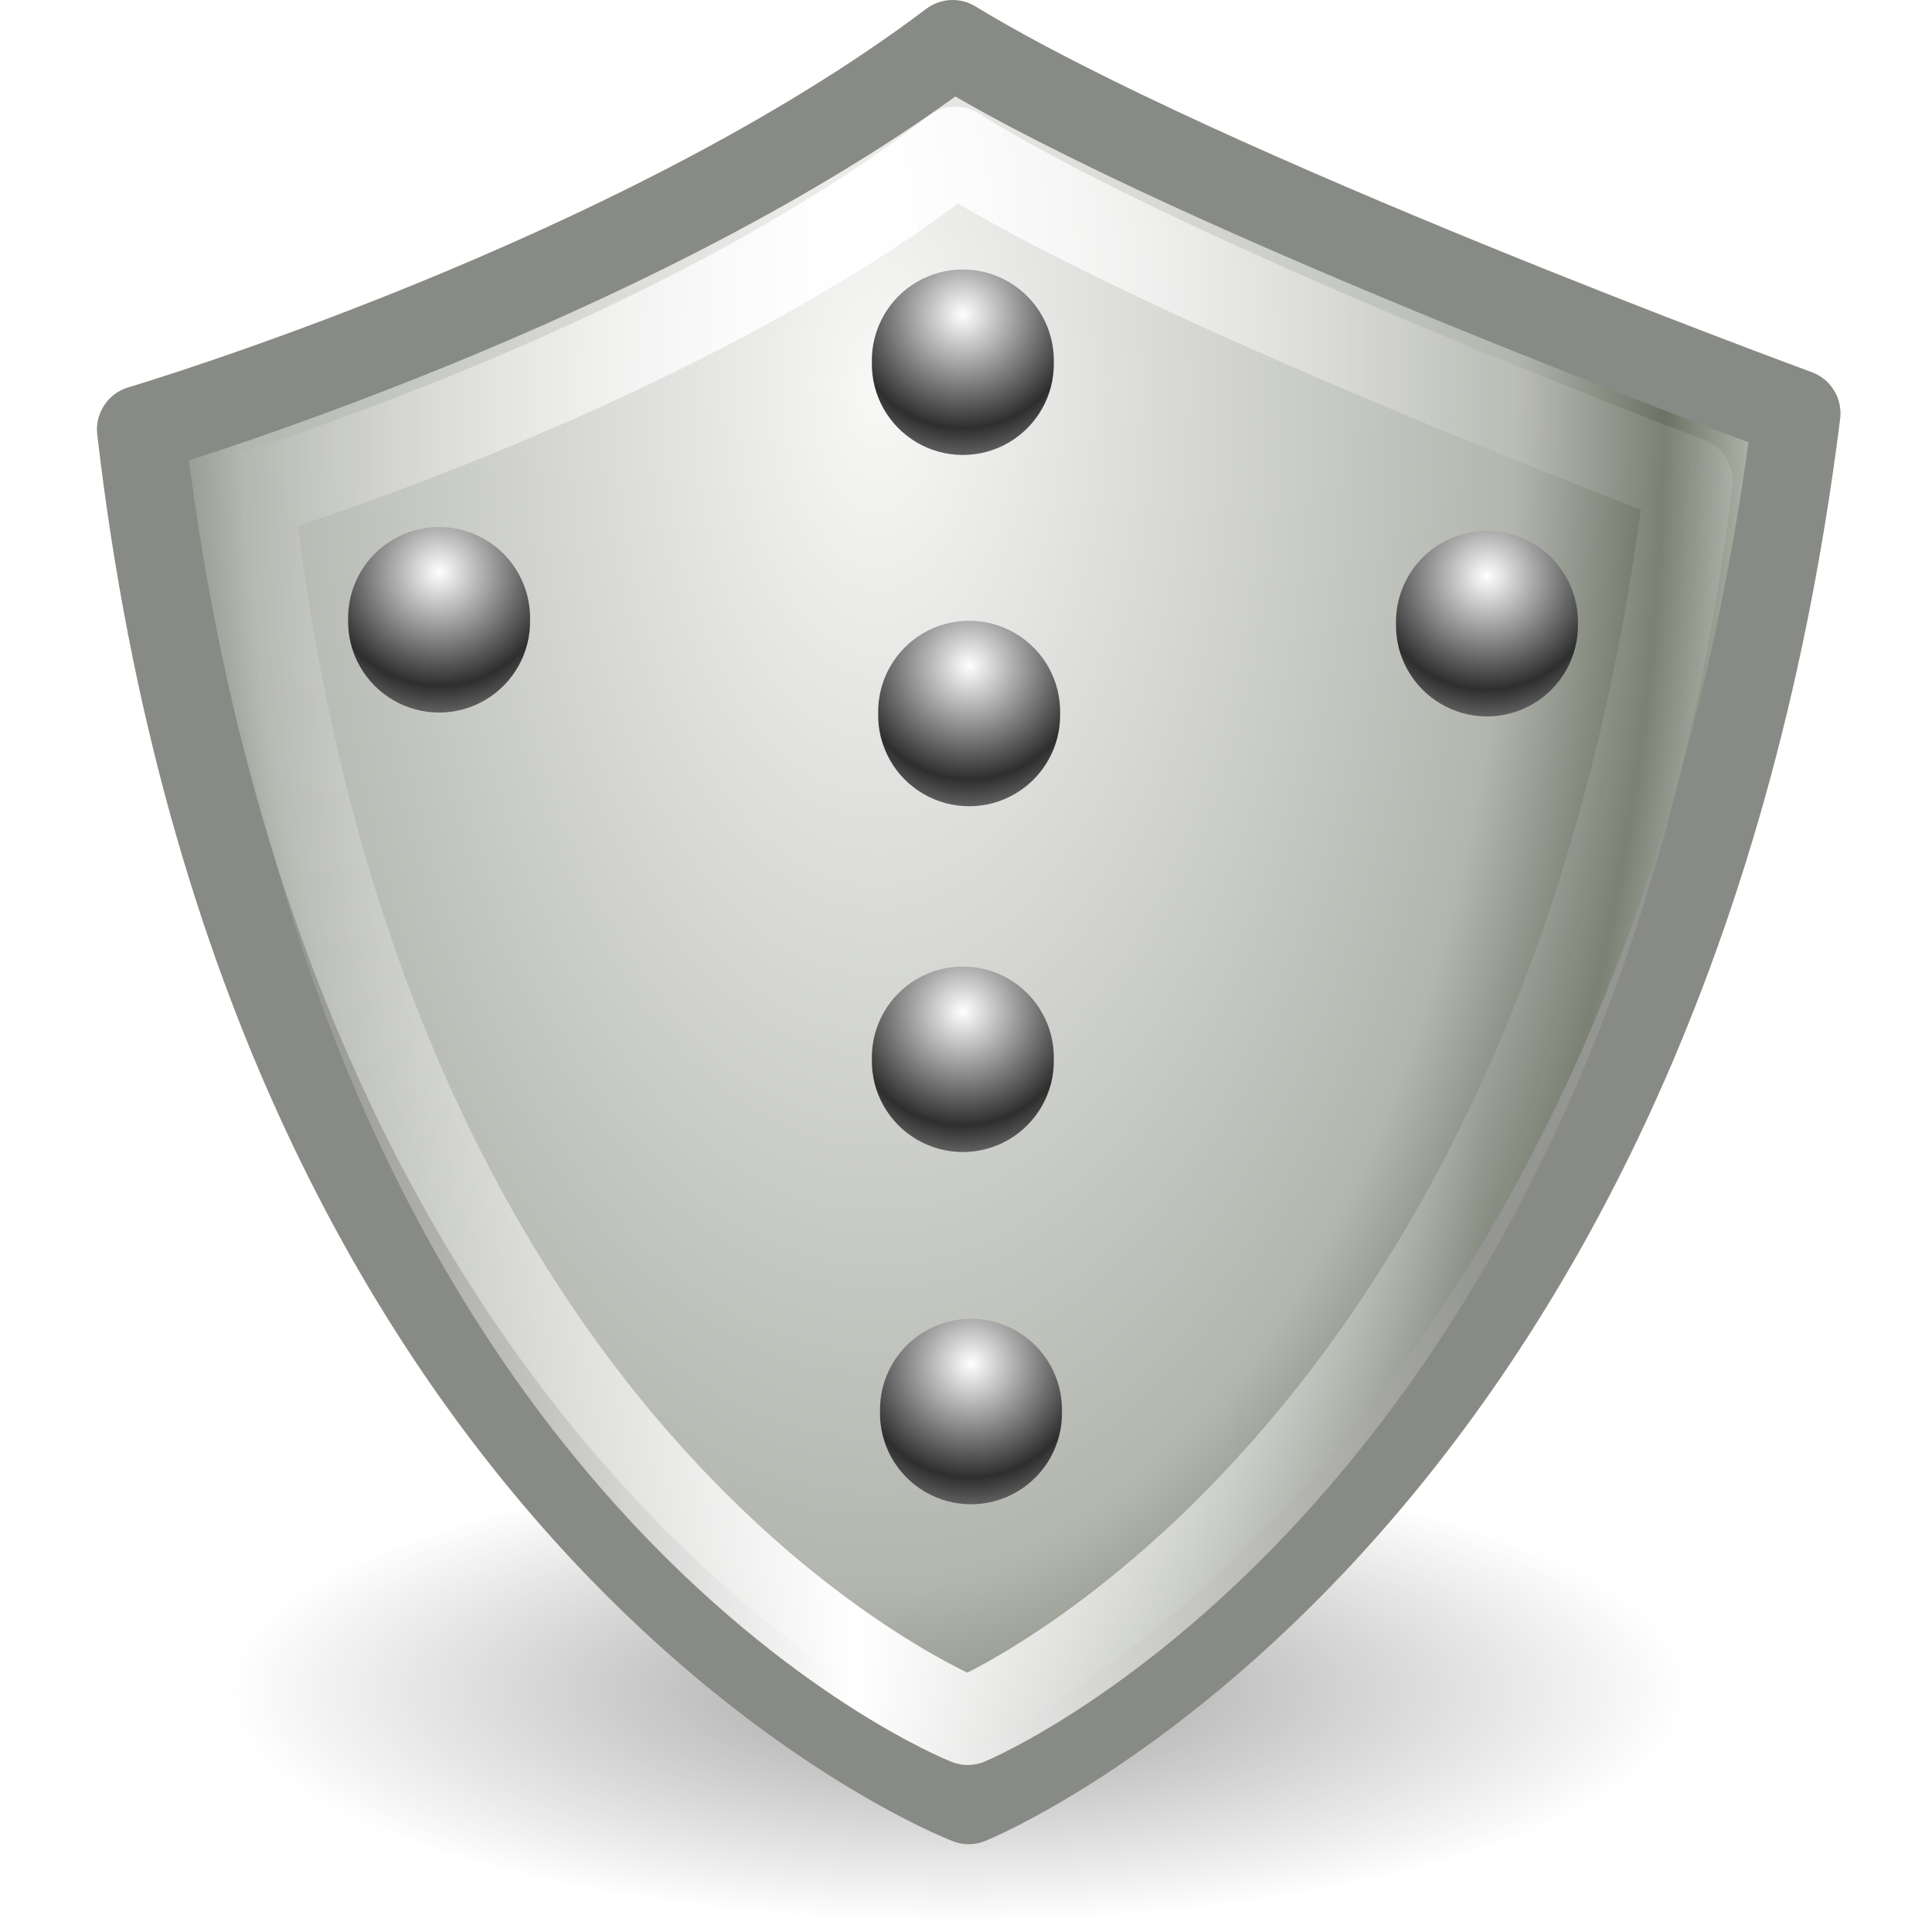
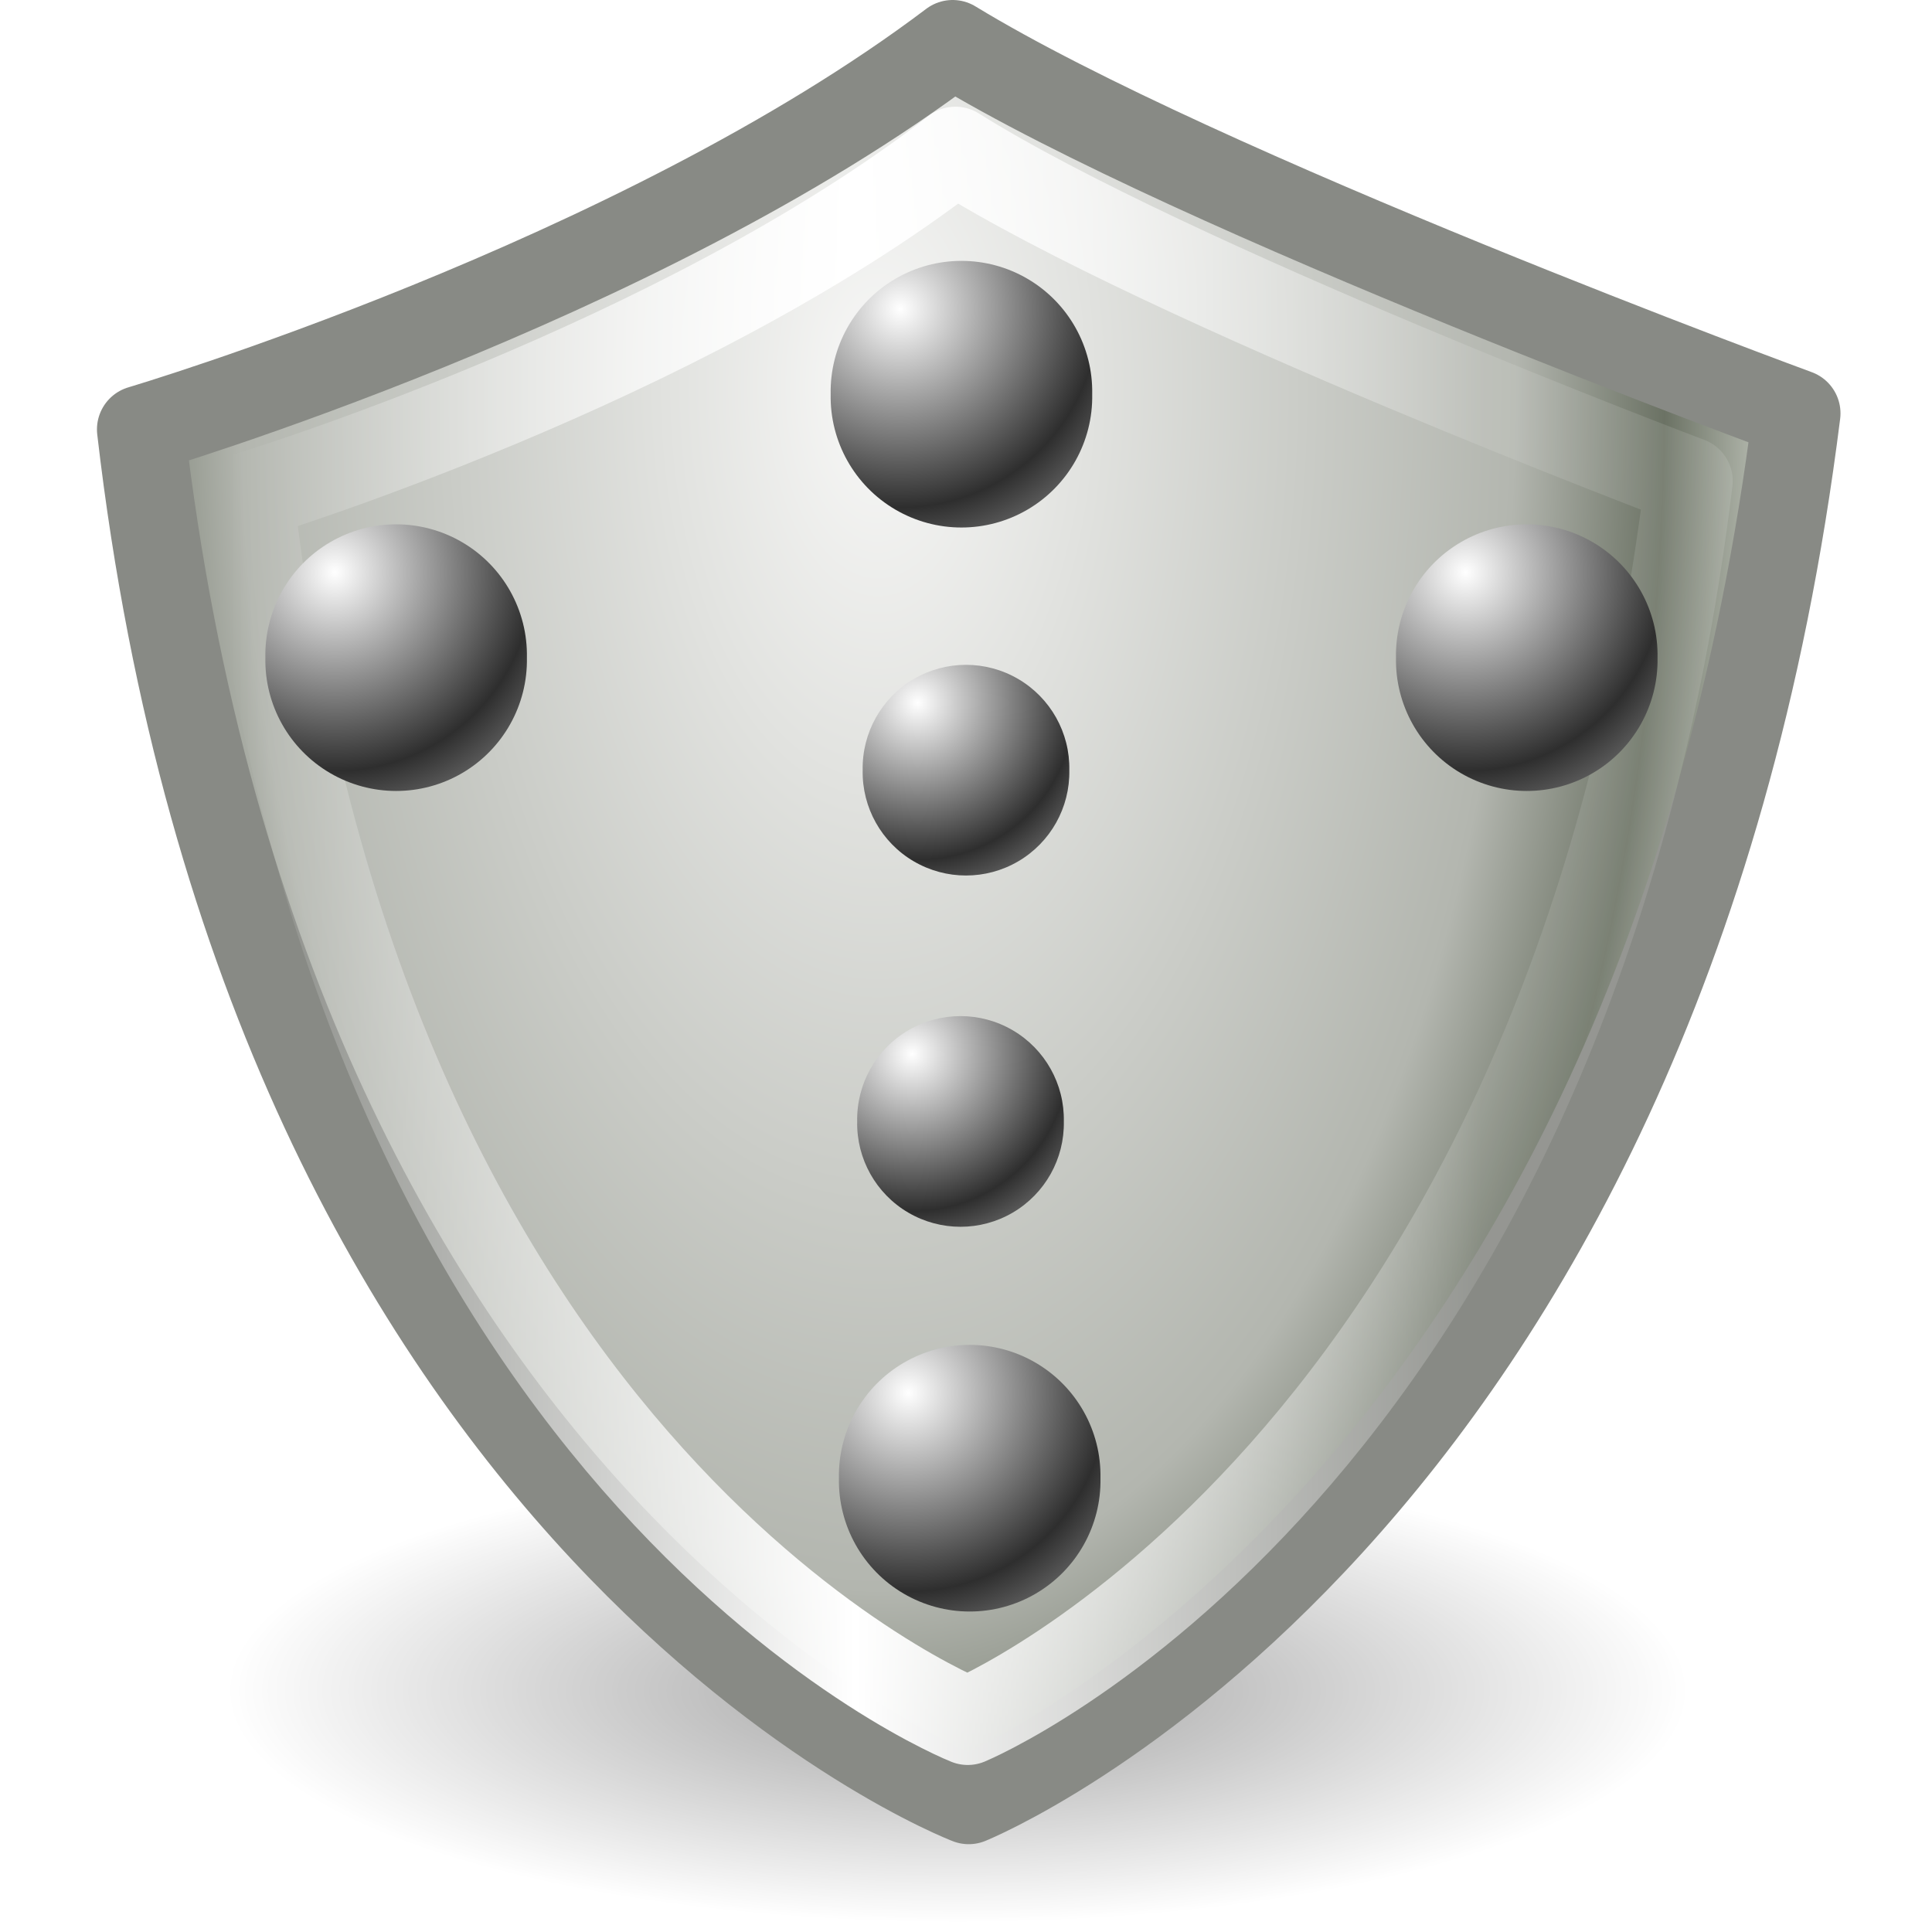
<svg xmlns="http://www.w3.org/2000/svg" xmlns:xlink="http://www.w3.org/1999/xlink" width="22" height="22" id="svg11300" version="1.0">
  <defs id="defs3">
    <linearGradient id="linearGradient5330">
      <stop id="stop5334" offset="0" style="stop-color:#ffffff;stop-opacity:1" />
      <stop style="stop-color:#2e2e2e;stop-opacity:1;" offset="0.575" id="stop5340" />
      <stop id="stop5332" offset="1" style="stop-color:#cbcbcb;stop-opacity:1" />
    </linearGradient>
    <linearGradient id="linearGradient5312">
      <stop style="stop-color:#ffffff;stop-opacity:0;" offset="0" id="stop5314" />
      <stop id="stop5320" offset="0.5" style="stop-color:#ffffff;stop-opacity:1" />
      <stop style="stop-color:#ffffff;stop-opacity:0.106" offset="1" id="stop5316" />
    </linearGradient>
    <linearGradient id="linearGradient5300">
      <stop id="stop5302" offset="0" style="stop-color:#f8f8f7;stop-opacity:1;" />
      <stop style="stop-color:#b3b6af;stop-opacity:1" offset="0.545" id="stop5310" />
      <stop style="stop-color:#6b7264;stop-opacity:1;" offset="0.673" id="stop5304" />
      <stop style="stop-color:#d1d5cc;stop-opacity:1;" offset="0.787" id="stop5306" />
      <stop id="stop5308" offset="1" style="stop-color:#e0e3de;stop-opacity:1;" />
    </linearGradient>
    <linearGradient id="linearGradient15679">
      <stop style="stop-color:#000000;stop-opacity:1;" offset="0" id="stop15681" />
      <stop style="stop-color:#000000;stop-opacity:0;" offset="1" id="stop15683" />
    </linearGradient>
    <linearGradient id="linearGradient15669">
      <stop style="stop-color:#2d69c0;stop-opacity:1;" offset="0" id="stop15671" />
      <stop id="stop5677" offset="0.5" style="stop-color:#2962b4;stop-opacity:1;" />
      <stop style="stop-color:#122a4c;stop-opacity:1;" offset="1" id="stop15673" />
    </linearGradient>
    <linearGradient id="linearGradient15653">
      <stop style="stop-color:#f8f8f7;stop-opacity:1;" offset="0" id="stop15655" />
      <stop id="stop5675" offset="0.345" style="stop-color:#6b7264;stop-opacity:1;" />
      <stop id="stop5673" offset="0.5" style="stop-color:#d1d5cc;stop-opacity:1;" />
      <stop style="stop-color:#e0e3de;stop-opacity:1;" offset="1" id="stop15657" />
    </linearGradient>
    <linearGradient id="linearGradient15641">
      <stop style="stop-color:#000000;stop-opacity:1;" offset="0" id="stop15643" />
      <stop style="stop-color:#000000;stop-opacity:0;" offset="1" id="stop15645" />
    </linearGradient>
    <linearGradient id="linearGradient15015">
      <stop style="stop-color:#ffffff;stop-opacity:1;" offset="0" id="stop15017" />
      <stop id="stop15025" offset="0.137" style="stop-color:#d4d6d2;stop-opacity:1;" />
      <stop id="stop15023" offset="0.793" style="stop-color:#d4d6d2;stop-opacity:1;" />
      <stop style="stop-color:#7e8478;stop-opacity:1;" offset="1" id="stop15019" />
    </linearGradient>
    <linearGradient id="linearGradient14981">
      <stop style="stop-color:#788600;stop-opacity:1;" offset="0" id="stop14983" />
      <stop style="stop-color:#505900;stop-opacity:1;" offset="1" id="stop14985" />
    </linearGradient>
    <linearGradient id="linearGradient14973">
      <stop id="stop14975" offset="0" style="stop-color:#747474;stop-opacity:1;" />
      <stop style="stop-color:#b0b0b0;stop-opacity:1;" offset="0.621" id="stop14977" />
      <stop id="stop14979" offset="1" style="stop-color:#3f3f3f;stop-opacity:1;" />
    </linearGradient>
    <linearGradient id="linearGradient14881">
      <stop style="stop-color:#747474;stop-opacity:1;" offset="0" id="stop14883" />
      <stop id="stop14893" offset="0.621" style="stop-color:#ffffff;stop-opacity:1;" />
      <stop style="stop-color:#3f3f3f;stop-opacity:1;" offset="1" id="stop14885" />
    </linearGradient>
    <linearGradient id="linearGradient14861">
      <stop style="stop-color:#ffffff;stop-opacity:1;" offset="0" id="stop14863" />
      <stop style="stop-color:#ffffff;stop-opacity:0;" offset="1" id="stop14865" />
    </linearGradient>
    <linearGradient id="linearGradient14780">
      <stop style="stop-color:#ebff39;stop-opacity:1;" offset="0" id="stop14782" />
      <stop style="stop-color:#ebff39;stop-opacity:0;" offset="1" id="stop14784" />
    </linearGradient>
    <linearGradient id="linearGradient11520">
      <stop id="stop11522" offset="0" style="stop-color:#ffffff;stop-opacity:1;" />
      <stop id="stop11524" offset="1" style="stop-color:#dcdcdc;stop-opacity:1;" />
    </linearGradient>
    <linearGradient id="linearGradient11508">
      <stop id="stop11510" offset="0" style="stop-color:#000000;stop-opacity:1;" />
      <stop id="stop11512" offset="1" style="stop-color:#000000;stop-opacity:0;" />
    </linearGradient>
    <linearGradient id="linearGradient11494">
      <stop id="stop11496" offset="0" style="stop-color:#ef2929;stop-opacity:1;" />
      <stop id="stop11498" offset="1" style="stop-color:#ef2929;stop-opacity:0;" />
    </linearGradient>
    <linearGradient id="linearGradient11415">
      <stop id="stop11417" offset="0" style="stop-color:#204a87;stop-opacity:0;" />
      <stop style="stop-color:#204a87;stop-opacity:1;" offset="0.5" id="stop11423" />
      <stop id="stop11419" offset="1" style="stop-color:#204a87;stop-opacity:0;" />
    </linearGradient>
    <linearGradient id="linearGradient11399">
      <stop id="stop11401" offset="0" style="stop-color:#000000;stop-opacity:1;" />
      <stop id="stop11403" offset="1" style="stop-color:#000000;stop-opacity:0;" />
    </linearGradient>
    <linearGradient gradientTransform="translate(-60.28571,-0.285714)" y2="34.462" x2="43.616" y1="3.774" x1="15.828" gradientUnits="userSpaceOnUse" id="linearGradient11425" xlink:href="#linearGradient11415" />
    <linearGradient gradientTransform="translate(-60.57143,0)" y2="39.034" x2="35.68" y1="9.346" x1="9.696" gradientUnits="userSpaceOnUse" id="linearGradient11427" xlink:href="#linearGradient11415" />
    <linearGradient y2="33.462" x2="26.759" y1="19.774" x1="13.267" gradientTransform="translate(-60.85714,0.428571)" gradientUnits="userSpaceOnUse" id="linearGradient11439" xlink:href="#linearGradient11415" />
    <radialGradient r="8.5" fy="39.143" fx="12.071" cy="39.143" cx="12.071" gradientTransform="matrix(1,0,0,0.487395,0,20.06483)" gradientUnits="userSpaceOnUse" id="radialGradient11441" xlink:href="#linearGradient11399" />
    <radialGradient gradientTransform="matrix(1.243453,0,0,1.243453,-6.713754,-3.742847)" gradientUnits="userSpaceOnUse" r="3.834" fy="15.048" fx="27.577" cy="15.048" cx="27.577" id="radialGradient11500" xlink:href="#linearGradient11494" />
    <radialGradient r="3.834" fy="16.049" fx="27.577" cy="16.049" cx="27.577" gradientTransform="matrix(1.243453,0,0,1.243453,-6.713754,-3.742847)" gradientUnits="userSpaceOnUse" id="radialGradient11504" xlink:href="#linearGradient11494" />
    <radialGradient gradientUnits="userSpaceOnUse" gradientTransform="matrix(1,0,0,0.338462,0,29.48178)" r="6.566" fy="44.565" fx="30.204" cy="44.565" cx="30.204" id="radialGradient11514" xlink:href="#linearGradient11508" />
    <radialGradient gradientTransform="matrix(1.995058,0,0,1.995058,-24.32488,-35.70087)" gradientUnits="userSpaceOnUse" r="20.531" fy="35.878" fx="24.446" cy="35.878" cx="24.446" id="radialGradient11526" xlink:href="#linearGradient11520" />
    <radialGradient r="6.566" fy="44.565" fx="30.204" cy="44.565" cx="30.204" gradientTransform="matrix(1,0,0,0.338462,0,29.48178)" gradientUnits="userSpaceOnUse" id="radialGradient11532" xlink:href="#linearGradient11508" />
    <radialGradient xlink:href="#linearGradient11508" id="radialGradient1348" gradientUnits="userSpaceOnUse" gradientTransform="matrix(1,0,0,0.338462,0,29.48178)" cx="30.204" cy="44.565" fx="30.204" fy="44.565" r="6.566" />
    <radialGradient xlink:href="#linearGradient11520" id="radialGradient1350" gradientUnits="userSpaceOnUse" gradientTransform="matrix(1.995058,0,0,1.995058,-24.32488,-35.70087)" cx="24.446" cy="35.878" fx="24.446" fy="35.878" r="20.531" />
    <radialGradient xlink:href="#linearGradient11494" id="radialGradient1352" gradientUnits="userSpaceOnUse" gradientTransform="matrix(1.243453,0,0,1.243453,-6.713754,-3.742847)" cx="27.577" cy="16.049" fx="27.577" fy="16.049" r="3.834" />
    <radialGradient xlink:href="#linearGradient11494" id="radialGradient1354" gradientUnits="userSpaceOnUse" gradientTransform="matrix(1.243453,0,0,1.243453,-6.713754,-3.742847)" cx="27.577" cy="15.048" fx="27.577" fy="15.048" r="3.834" />
    <radialGradient xlink:href="#linearGradient11508" id="radialGradient1356" gradientUnits="userSpaceOnUse" gradientTransform="matrix(1,0,0,0.338462,0,29.48178)" cx="30.204" cy="44.565" fx="30.204" fy="44.565" r="6.566" />
    <radialGradient xlink:href="#linearGradient11520" id="radialGradient1366" gradientUnits="userSpaceOnUse" gradientTransform="matrix(2.049266,0,0,2.049266,-25.65002,-37.31089)" cx="24.446" cy="35.878" fx="24.446" fy="35.878" r="20.531" />
    <linearGradient xlink:href="#linearGradient14780" id="linearGradient14786" x1="6.221" y1="42.891" x2="6.238" y2="39.267" gradientUnits="userSpaceOnUse" gradientTransform="matrix(1.984375,0,0,1,-5.90625,0)" />
    <linearGradient xlink:href="#linearGradient14780" id="linearGradient14790" gradientUnits="userSpaceOnUse" gradientTransform="matrix(1.984375,0,0,1,-2.890625,0)" x1="6.221" y1="42.891" x2="6.238" y2="39.267" />
    <linearGradient xlink:href="#linearGradient14780" id="linearGradient14794" gradientUnits="userSpaceOnUse" gradientTransform="matrix(1.984375,0,0,1,9.375e-2,0)" x1="6.221" y1="42.891" x2="6.238" y2="39.267" />
    <linearGradient xlink:href="#linearGradient14780" id="linearGradient14798" gradientUnits="userSpaceOnUse" gradientTransform="matrix(1.984375,0,0,1,3.09375,-1.3595e-2)" x1="6.221" y1="42.891" x2="6.238" y2="39.267" />
    <linearGradient xlink:href="#linearGradient14780" id="linearGradient14802" gradientUnits="userSpaceOnUse" gradientTransform="matrix(1.984375,0,0,1,6.09375,-1.3595e-2)" x1="6.221" y1="42.891" x2="6.238" y2="39.267" />
    <linearGradient xlink:href="#linearGradient14780" id="linearGradient14806" gradientUnits="userSpaceOnUse" gradientTransform="matrix(1.984375,0,0,1,9.109375,-1.3595e-2)" x1="6.221" y1="42.891" x2="6.238" y2="39.267" />
    <linearGradient xlink:href="#linearGradient14780" id="linearGradient14810" gradientUnits="userSpaceOnUse" gradientTransform="matrix(1.984375,0,0,1,12.10938,-1.3595e-2)" x1="6.221" y1="42.891" x2="6.238" y2="39.267" />
    <linearGradient xlink:href="#linearGradient14780" id="linearGradient14814" gradientUnits="userSpaceOnUse" gradientTransform="matrix(1.984375,0,0,1,15.10938,-1.3595e-2)" x1="6.221" y1="42.891" x2="6.238" y2="39.267" />
    <linearGradient xlink:href="#linearGradient14861" id="linearGradient14867" x1="16.965" y1="20.166" x2="18.968" y2="31.347" gradientUnits="userSpaceOnUse" gradientTransform="matrix(0.934742,0,0,1.14936,51.39376,-9.859611)" />
    <linearGradient xlink:href="#linearGradient14881" id="linearGradient14887" x1="24" y1="19.5" x2="27" y2="19.5" gradientUnits="userSpaceOnUse" gradientTransform="translate(49.875,-6)" />
    <linearGradient xlink:href="#linearGradient14881" id="linearGradient14889" x1="24" y1="21.5" x2="27" y2="21.5" gradientUnits="userSpaceOnUse" gradientTransform="translate(49.875,-6)" />
    <linearGradient xlink:href="#linearGradient14881" id="linearGradient14891" x1="24" y1="23.5" x2="27" y2="23.5" gradientUnits="userSpaceOnUse" gradientTransform="translate(49.875,-6)" />
    <linearGradient xlink:href="#linearGradient14881" id="linearGradient14895" gradientUnits="userSpaceOnUse" x1="8" y1="19.5" x2="4.328" y2="19.5" gradientTransform="translate(50.875,-6)" />
    <linearGradient xlink:href="#linearGradient14881" id="linearGradient14897" gradientUnits="userSpaceOnUse" x1="8" y1="19.5" x2="4.328" y2="19.5" gradientTransform="translate(50.875,-6)" />
    <linearGradient xlink:href="#linearGradient14881" id="linearGradient14899" gradientUnits="userSpaceOnUse" x1="8" y1="19.5" x2="4.328" y2="19.5" gradientTransform="translate(50.875,-6)" />
    <linearGradient xlink:href="#linearGradient14881" id="linearGradient14903" gradientUnits="userSpaceOnUse" x1="8" y1="19.5" x2="4.328" y2="19.5" gradientTransform="translate(4,-79.875)" />
    <linearGradient xlink:href="#linearGradient14881" id="linearGradient14907" gradientUnits="userSpaceOnUse" gradientTransform="translate(4,-81.875)" x1="8" y1="19.5" x2="4.328" y2="19.5" />
    <linearGradient xlink:href="#linearGradient14881" id="linearGradient14911" gradientUnits="userSpaceOnUse" gradientTransform="translate(4,-83.875)" x1="8" y1="19.5" x2="4.328" y2="19.5" />
    <linearGradient xlink:href="#linearGradient14881" id="linearGradient14915" gradientUnits="userSpaceOnUse" gradientTransform="translate(4,-85.875)" x1="8" y1="19.5" x2="4.328" y2="19.5" />
    <linearGradient xlink:href="#linearGradient14881" id="linearGradient14919" gradientUnits="userSpaceOnUse" gradientTransform="translate(4,-87.875)" x1="8" y1="19.5" x2="4.328" y2="19.5" />
    <linearGradient xlink:href="#linearGradient14881" id="linearGradient14923" gradientUnits="userSpaceOnUse" gradientTransform="translate(4,-89.875)" x1="8" y1="19.5" x2="4.328" y2="19.5" />
    <linearGradient xlink:href="#linearGradient14881" id="linearGradient14927" gradientUnits="userSpaceOnUse" gradientTransform="translate(4,-91.875)" x1="8" y1="19.5" x2="4.328" y2="19.5" />
    <linearGradient xlink:href="#linearGradient14973" id="linearGradient14943" gradientUnits="userSpaceOnUse" gradientTransform="translate(14,-79.875)" x1="7.116" y1="11.5" x2="4.713" y2="11.5" />
    <linearGradient xlink:href="#linearGradient14973" id="linearGradient14945" gradientUnits="userSpaceOnUse" gradientTransform="translate(14,-81.875)" x1="7.116" y1="13.5" x2="4.713" y2="13.5" />
    <linearGradient xlink:href="#linearGradient14973" id="linearGradient14947" gradientUnits="userSpaceOnUse" gradientTransform="translate(14,-83.875)" x1="7.116" y1="15.5" x2="4.713" y2="15.5" />
    <linearGradient xlink:href="#linearGradient14973" id="linearGradient14949" gradientUnits="userSpaceOnUse" gradientTransform="translate(14,-85.875)" x1="7.116" y1="17.5" x2="4.713" y2="17.5" />
    <linearGradient xlink:href="#linearGradient14973" id="linearGradient14951" gradientUnits="userSpaceOnUse" gradientTransform="translate(14,-87.875)" x1="7.116" y1="19.5" x2="4.713" y2="19.5" />
    <linearGradient xlink:href="#linearGradient14973" id="linearGradient14953" gradientUnits="userSpaceOnUse" gradientTransform="translate(14,-89.875)" x1="7.116" y1="21.5" x2="4.713" y2="21.5" />
    <linearGradient xlink:href="#linearGradient14973" id="linearGradient14955" gradientUnits="userSpaceOnUse" gradientTransform="translate(14,-91.875)" x1="7.116" y1="23.5" x2="4.713" y2="23.5" />
    <linearGradient xlink:href="#linearGradient14981" id="linearGradient14987" x1="20.047" y1="22.747" x2="39.003" y2="49.794" gradientUnits="userSpaceOnUse" gradientTransform="translate(67,-6)" />
    <linearGradient xlink:href="#linearGradient14981" id="linearGradient15537" gradientUnits="userSpaceOnUse" gradientTransform="matrix(1.005844,0,0,1.017751,115.5005,-7.177511)" x1="20.047" y1="22.747" x2="39.003" y2="49.794" />
    <linearGradient xlink:href="#linearGradient14861" id="linearGradient15587" gradientUnits="userSpaceOnUse" gradientTransform="matrix(0.934742,0,0,1.14936,66.47715,10.07789)" x1="16.965" y1="20.166" x2="18.968" y2="31.347" />
    <linearGradient xlink:href="#linearGradient14881" id="linearGradient15589" gradientUnits="userSpaceOnUse" gradientTransform="translate(65.95839,13.9375)" x1="8" y1="19.5" x2="4.328" y2="19.5" />
    <linearGradient xlink:href="#linearGradient14881" id="linearGradient15591" gradientUnits="userSpaceOnUse" gradientTransform="translate(65.95839,13.9375)" x1="8" y1="19.5" x2="4.328" y2="19.5" />
    <linearGradient xlink:href="#linearGradient14881" id="linearGradient15593" gradientUnits="userSpaceOnUse" gradientTransform="translate(65.95839,13.9375)" x1="8" y1="19.5" x2="4.328" y2="19.5" />
    <linearGradient xlink:href="#linearGradient14881" id="linearGradient15595" gradientUnits="userSpaceOnUse" gradientTransform="translate(64.95839,13.9375)" x1="24" y1="19.5" x2="27" y2="19.5" />
    <linearGradient xlink:href="#linearGradient14881" id="linearGradient15597" gradientUnits="userSpaceOnUse" gradientTransform="translate(64.95839,13.9375)" x1="24" y1="21.5" x2="27" y2="21.5" />
    <linearGradient xlink:href="#linearGradient14881" id="linearGradient15599" gradientUnits="userSpaceOnUse" gradientTransform="translate(64.95839,13.9375)" x1="24" y1="23.5" x2="27" y2="23.5" />
    <linearGradient xlink:href="#linearGradient14881" id="linearGradient15601" gradientUnits="userSpaceOnUse" gradientTransform="translate(23.9375,-94.95839)" x1="8" y1="19.5" x2="4.328" y2="19.5" />
    <linearGradient xlink:href="#linearGradient14881" id="linearGradient15603" gradientUnits="userSpaceOnUse" gradientTransform="translate(23.9375,-96.95839)" x1="8" y1="19.5" x2="4.328" y2="19.5" />
    <linearGradient xlink:href="#linearGradient14881" id="linearGradient15605" gradientUnits="userSpaceOnUse" gradientTransform="translate(23.9375,-98.95839)" x1="8" y1="19.5" x2="4.328" y2="19.5" />
    <linearGradient xlink:href="#linearGradient14881" id="linearGradient15607" gradientUnits="userSpaceOnUse" gradientTransform="translate(23.9375,-100.9584)" x1="8" y1="19.5" x2="4.328" y2="19.5" />
    <linearGradient xlink:href="#linearGradient14881" id="linearGradient15609" gradientUnits="userSpaceOnUse" gradientTransform="translate(23.9375,-102.9584)" x1="8" y1="19.5" x2="4.328" y2="19.5" />
    <linearGradient xlink:href="#linearGradient14881" id="linearGradient15611" gradientUnits="userSpaceOnUse" gradientTransform="translate(23.9375,-104.9584)" x1="8" y1="19.5" x2="4.328" y2="19.5" />
    <linearGradient xlink:href="#linearGradient14881" id="linearGradient15613" gradientUnits="userSpaceOnUse" gradientTransform="translate(23.9375,-106.9584)" x1="8" y1="19.5" x2="4.328" y2="19.5" />
    <linearGradient xlink:href="#linearGradient14973" id="linearGradient15615" gradientUnits="userSpaceOnUse" gradientTransform="translate(33.9375,-94.95839)" x1="7.116" y1="11.5" x2="4.713" y2="11.5" />
    <linearGradient xlink:href="#linearGradient14973" id="linearGradient15617" gradientUnits="userSpaceOnUse" gradientTransform="translate(33.9375,-96.95839)" x1="7.116" y1="13.5" x2="4.713" y2="13.5" />
    <linearGradient xlink:href="#linearGradient14973" id="linearGradient15619" gradientUnits="userSpaceOnUse" gradientTransform="translate(33.9375,-98.95839)" x1="7.116" y1="15.5" x2="4.713" y2="15.5" />
    <linearGradient xlink:href="#linearGradient14973" id="linearGradient15621" gradientUnits="userSpaceOnUse" gradientTransform="translate(33.9375,-100.9584)" x1="7.116" y1="17.5" x2="4.713" y2="17.5" />
    <linearGradient xlink:href="#linearGradient14973" id="linearGradient15623" gradientUnits="userSpaceOnUse" gradientTransform="translate(33.9375,-102.9584)" x1="7.116" y1="19.5" x2="4.713" y2="19.5" />
    <linearGradient xlink:href="#linearGradient14973" id="linearGradient15625" gradientUnits="userSpaceOnUse" gradientTransform="translate(33.9375,-104.9584)" x1="7.116" y1="21.5" x2="4.713" y2="21.5" />
    <linearGradient xlink:href="#linearGradient14973" id="linearGradient15627" gradientUnits="userSpaceOnUse" gradientTransform="translate(33.9375,-106.9584)" x1="7.116" y1="23.5" x2="4.713" y2="23.5" />
    <radialGradient xlink:href="#linearGradient15641" id="radialGradient15647" cx="24.312" cy="43.875" fx="24.312" fy="43.875" r="22.312" gradientTransform="matrix(1,0,0,0.156863,0,36.99265)" gradientUnits="userSpaceOnUse" />
    <radialGradient xlink:href="#linearGradient5300" id="radialGradient15659" cx="21.723" cy="11.658" fx="21.723" fy="11.658" r="19.875" gradientTransform="matrix(0.6696891,0,0,1.265142,-4.550662,-10.34697)" gradientUnits="userSpaceOnUse" />
    <radialGradient xlink:href="#linearGradient15653" id="radialGradient15663" gradientUnits="userSpaceOnUse" gradientTransform="matrix(1.616548,0,0,1.708051,-0.27647,-8.007523)" cx="22.75" cy="10.25" fx="22.75" fy="10.25" r="19.875" />
    <radialGradient xlink:href="#linearGradient15679" id="radialGradient15685" cx="23.312" cy="40.938" fx="23.312" fy="40.938" r="17.188" gradientTransform="matrix(1,0,0,0.316364,0,27.98636)" gradientUnits="userSpaceOnUse" />
    <linearGradient xlink:href="#linearGradient5312" id="linearGradient5318" x1="5.249" y1="23.5" x2="36.812" y2="23.5" gradientUnits="userSpaceOnUse" gradientTransform="matrix(0.4512103,0,0,0.4654406,0.2518565,-0.2813186)" />
    <radialGradient xlink:href="#linearGradient5330" id="radialGradient5336" cx="24.188" cy="10.036" fx="24.188" fy="10.036" r="2.688" gradientUnits="userSpaceOnUse" gradientTransform="matrix(2.175,0,0,2.175,-28.42031,-11.9266)" />
    <radialGradient xlink:href="#linearGradient5330" id="radialGradient5344" gradientUnits="userSpaceOnUse" gradientTransform="matrix(2.175,0,0,2.175,-28.42031,-11.9266)" cx="24.188" cy="10.036" fx="24.188" fy="10.036" r="2.688" />
    <radialGradient xlink:href="#linearGradient5330" id="radialGradient5348" gradientUnits="userSpaceOnUse" gradientTransform="matrix(2.175,0,0,2.175,-28.42031,-11.9266)" cx="24.188" cy="10.036" fx="24.188" fy="10.036" r="2.688" />
    <radialGradient xlink:href="#linearGradient5330" id="radialGradient5352" gradientUnits="userSpaceOnUse" gradientTransform="matrix(2.175,0,0,2.175,-28.42031,-11.9266)" cx="24.188" cy="10.036" fx="24.188" fy="10.036" r="2.688" />
    <radialGradient xlink:href="#linearGradient5330" id="radialGradient5356" gradientUnits="userSpaceOnUse" gradientTransform="matrix(2.175,0,0,2.175,-28.42031,-11.9266)" cx="24.188" cy="10.036" fx="24.188" fy="10.036" r="2.688" />
    <radialGradient xlink:href="#linearGradient5330" id="radialGradient5360" gradientUnits="userSpaceOnUse" gradientTransform="matrix(2.175,0,0,2.175,-28.42031,-11.9266)" cx="24.188" cy="10.036" fx="24.188" fy="10.036" r="2.688" />
    <radialGradient xlink:href="#linearGradient5330" id="radialGradient5364" gradientUnits="userSpaceOnUse" gradientTransform="matrix(2.175,0,0,2.175,-28.42031,-11.9266)" cx="24.188" cy="10.036" fx="24.188" fy="10.036" r="2.688" />
    <radialGradient xlink:href="#linearGradient5330" id="radialGradient5368" gradientUnits="userSpaceOnUse" gradientTransform="matrix(2.175,0,0,2.175,-28.42031,-11.9266)" cx="24.188" cy="10.036" fx="24.188" fy="10.036" r="2.688" />
    <radialGradient xlink:href="#linearGradient5330" id="radialGradient5372" gradientUnits="userSpaceOnUse" gradientTransform="matrix(2.175,0,0,2.175,-28.42031,-11.9266)" cx="24.188" cy="10.036" fx="24.188" fy="10.036" r="2.688" />
    <radialGradient xlink:href="#linearGradient15679" id="radialGradient4778" gradientUnits="userSpaceOnUse" gradientTransform="matrix(1,0,0,0.316364,0,27.98636)" cx="23.312" cy="40.938" fx="23.312" fy="40.938" r="17.188" />
    <radialGradient xlink:href="#linearGradient5300" id="radialGradient4780" gradientUnits="userSpaceOnUse" gradientTransform="matrix(1.376352,0,0,2.593541,59.70535,-19.2363)" cx="21.723" cy="11.658" fx="21.723" fy="11.658" r="19.875" />
    <linearGradient xlink:href="#linearGradient5312" id="linearGradient4782" gradientUnits="userSpaceOnUse" x1="5.249" y1="23.5" x2="36.812" y2="23.5" gradientTransform="translate(67.82322,0)" />
    <radialGradient xlink:href="#linearGradient5330" id="radialGradient4784" gradientUnits="userSpaceOnUse" gradientTransform="matrix(2.175,0,0,2.175,-28.42031,-11.9266)" cx="24.188" cy="10.036" fx="24.188" fy="10.036" r="2.688" />
    <radialGradient xlink:href="#linearGradient5330" id="radialGradient4786" gradientUnits="userSpaceOnUse" gradientTransform="matrix(2.175,0,0,2.175,-28.42031,-11.9266)" cx="24.188" cy="10.036" fx="24.188" fy="10.036" r="2.688" />
    <radialGradient xlink:href="#linearGradient5330" id="radialGradient4788" gradientUnits="userSpaceOnUse" gradientTransform="matrix(2.175,0,0,2.175,-28.42031,-11.9266)" cx="24.188" cy="10.036" fx="24.188" fy="10.036" r="2.688" />
    <radialGradient xlink:href="#linearGradient5330" id="radialGradient4790" gradientUnits="userSpaceOnUse" gradientTransform="matrix(2.175,0,0,2.175,-28.42031,-11.9266)" cx="24.188" cy="10.036" fx="24.188" fy="10.036" r="2.688" />
    <radialGradient xlink:href="#linearGradient5330" id="radialGradient4792" gradientUnits="userSpaceOnUse" gradientTransform="matrix(2.175,0,0,2.175,-28.42031,-11.9266)" cx="24.188" cy="10.036" fx="24.188" fy="10.036" r="2.688" />
    <radialGradient xlink:href="#linearGradient5330" id="radialGradient4794" gradientUnits="userSpaceOnUse" gradientTransform="matrix(2.175,0,0,2.175,-28.42031,-11.9266)" cx="24.188" cy="10.036" fx="24.188" fy="10.036" r="2.688" />
    <radialGradient xlink:href="#linearGradient5330" id="radialGradient4796" gradientUnits="userSpaceOnUse" gradientTransform="matrix(2.175,0,0,2.175,-28.42031,-11.9266)" cx="24.188" cy="10.036" fx="24.188" fy="10.036" r="2.688" />
    <radialGradient xlink:href="#linearGradient5330" id="radialGradient4798" gradientUnits="userSpaceOnUse" gradientTransform="matrix(2.175,0,0,2.175,-28.42031,-11.9266)" cx="24.188" cy="10.036" fx="24.188" fy="10.036" r="2.688" />
    <radialGradient xlink:href="#linearGradient5330" id="radialGradient4800" gradientUnits="userSpaceOnUse" gradientTransform="matrix(2.175,0,0,2.175,-28.42031,-11.9266)" cx="24.188" cy="10.036" fx="24.188" fy="10.036" r="2.688" />
    <radialGradient xlink:href="#linearGradient5330" id="radialGradient4804" gradientUnits="userSpaceOnUse" gradientTransform="matrix(2.175,0,0,2.175,-28.42031,-11.9266)" cx="24.188" cy="10.036" fx="24.188" fy="10.036" r="2.688" />
    <radialGradient xlink:href="#linearGradient15679" id="radialGradient4785" gradientUnits="userSpaceOnUse" gradientTransform="matrix(1,0,0,0.316364,0,27.98636)" cx="23.312" cy="40.938" fx="23.312" fy="40.938" r="17.188" />
    <radialGradient xlink:href="#linearGradient5300" id="radialGradient4787" gradientUnits="userSpaceOnUse" gradientTransform="matrix(0.9570247,0,0,1.829166,42.80882,-14.43276)" cx="21.723" cy="11.658" fx="21.723" fy="11.658" r="19.875" />
    <linearGradient xlink:href="#linearGradient5312" id="linearGradient4789" gradientUnits="userSpaceOnUse" gradientTransform="matrix(0.6746587,0,0,0.7052775,48.95844,-0.8658324)" x1="5.249" y1="23.5" x2="36.812" y2="23.5" />
    <radialGradient xlink:href="#linearGradient5330" id="radialGradient4791" gradientUnits="userSpaceOnUse" gradientTransform="matrix(2.175,0,0,2.175,-28.42031,-11.9266)" cx="24.188" cy="10.036" fx="24.188" fy="10.036" r="2.688" />
    <radialGradient xlink:href="#linearGradient5330" id="radialGradient4793" gradientUnits="userSpaceOnUse" gradientTransform="matrix(2.175,0,0,2.175,-28.42031,-11.9266)" cx="24.188" cy="10.036" fx="24.188" fy="10.036" r="2.688" />
    <radialGradient xlink:href="#linearGradient5330" id="radialGradient4795" gradientUnits="userSpaceOnUse" gradientTransform="matrix(2.175,0,0,2.175,-28.42031,-11.9266)" cx="24.188" cy="10.036" fx="24.188" fy="10.036" r="2.688" />
    <radialGradient xlink:href="#linearGradient5330" id="radialGradient4797" gradientUnits="userSpaceOnUse" gradientTransform="matrix(2.175,0,0,2.175,-28.42031,-11.9266)" cx="24.188" cy="10.036" fx="24.188" fy="10.036" r="2.688" />
    <radialGradient xlink:href="#linearGradient5330" id="radialGradient4799" gradientUnits="userSpaceOnUse" gradientTransform="matrix(2.175,0,0,2.175,-28.42031,-11.9266)" cx="24.188" cy="10.036" fx="24.188" fy="10.036" r="2.688" />
    <radialGradient xlink:href="#linearGradient5330" id="radialGradient4801" gradientUnits="userSpaceOnUse" gradientTransform="matrix(2.175,0,0,2.175,-28.42031,-11.9266)" cx="24.188" cy="10.036" fx="24.188" fy="10.036" r="2.688" />
    <radialGradient xlink:href="#linearGradient5330" id="radialGradient4803" gradientUnits="userSpaceOnUse" gradientTransform="matrix(2.175,0,0,2.175,-28.42031,-11.9266)" cx="24.188" cy="10.036" fx="24.188" fy="10.036" r="2.688" />
    <radialGradient xlink:href="#linearGradient5330" id="radialGradient4807" gradientUnits="userSpaceOnUse" gradientTransform="matrix(2.175,0,0,2.175,-28.42031,-11.9266)" cx="24.188" cy="10.036" fx="24.188" fy="10.036" r="2.688" />
-     <radialGradient xlink:href="#linearGradient5330" id="radialGradient4811" gradientUnits="userSpaceOnUse" gradientTransform="matrix(2.175,0,0,2.175,-28.42031,-11.9266)" cx="24.188" cy="10.036" fx="24.188" fy="10.036" r="2.688" />
+     <radialGradient xlink:href="#linearGradient5330" id="radialGradient4811" gradientUnits="userSpaceOnUse" gradientTransform="matrix(2.644261,0,0,2.644261,-39.49846,-16.56186)" cx="23.608" cy="9.878" fx="23.608" fy="9.878" r="2.688" />
    <radialGradient xlink:href="#linearGradient5330" id="radialGradient4815" gradientUnits="userSpaceOnUse" gradientTransform="matrix(2.175,0,0,2.175,-28.42031,-11.9266)" cx="24.188" cy="10.036" fx="24.188" fy="10.036" r="2.688" />
+     <radialGradient xlink:href="#linearGradient5330" id="radialGradient4779" gradientUnits="userSpaceOnUse" gradientTransform="matrix(2.644261,0,0,2.644261,-39.49846,-16.56186)" cx="23.608" cy="9.878" fx="23.608" fy="9.878" r="2.688" />
+     <radialGradient xlink:href="#linearGradient5330" id="radialGradient4783" gradientUnits="userSpaceOnUse" gradientTransform="matrix(2.644261,0,0,2.644261,-39.49846,-16.56186)" cx="23.608" cy="9.878" fx="23.608" fy="9.878" r="2.688" />
+     <radialGradient xlink:href="#linearGradient5330" id="radialGradient4789" gradientUnits="userSpaceOnUse" gradientTransform="matrix(2.644261,0,0,2.644261,-39.49846,-16.56186)" cx="23.608" cy="9.878" fx="23.608" fy="9.878" r="2.688" />
+     <radialGradient xlink:href="#linearGradient5330" id="radialGradient4802" gradientUnits="userSpaceOnUse" gradientTransform="matrix(2.644261,0,0,2.644261,-39.49846,-16.56186)" cx="23.608" cy="9.878" fx="23.608" fy="9.878" r="2.688" />
+     <radialGradient xlink:href="#linearGradient5330" id="radialGradient4806" gradientUnits="userSpaceOnUse" gradientTransform="matrix(2.644261,0,0,2.644261,-39.49846,-16.56186)" cx="23.608" cy="9.878" fx="23.608" fy="9.878" r="2.688" />
  </defs>
  <g id="layer1">
    <path style="opacity:0.369;color:#000000;fill:url(#radialGradient15685);fill-opacity:1;fill-rule:nonzero;stroke:none;stroke-width:1;stroke-linecap:round;stroke-linejoin:round;marker:none;marker-start:none;marker-mid:none;marker-end:none;stroke-miterlimit:4;stroke-dasharray:none;stroke-dashoffset:0;stroke-opacity:1;visibility:visible;display:block;overflow:visible" id="path15677" d="M 40.5,40.938 A 17.188,5.438 0 1 1 6.125,40.938 A 17.188,5.438 0 1 1 40.5,40.938 z" transform="matrix(0.4847824,0,0,0.4862943,-0.3961738,-0.654949)" />
    <path style="opacity:1;color:#000000;fill:url(#radialGradient15659);fill-opacity:1;fill-rule:nonzero;stroke:#888a85;stroke-width:1;stroke-linecap:round;stroke-linejoin:round;marker:none;marker-start:none;marker-mid:none;marker-end:none;stroke-miterlimit:4;stroke-dasharray:none;stroke-dashoffset:0;stroke-opacity:1;visibility:visible;display:block;overflow:visible" d="M 10.848,0.5 C 7.247,3.22 1.604,4.89 1.604,4.89 C 3.063,17.451 11.031,20.5 11.031,20.5 C 11.031,20.5 18.877,17.329 20.458,4.707 C 20.458,4.707 13.646,2.207 10.848,0.5 z" id="path15651" />
    <path id="path15665" d="M 10.88,1.715 C 7.75,4.147 2.846,5.641 2.846,5.641 C 4.114,16.872 11.02,19.598 11.02,19.598 C 11.02,19.598 17.856,16.763 19.231,5.477 C 19.231,5.477 13.311,3.242 10.88,1.715 z" style="opacity:1;color:#000000;fill:none;fill-opacity:1;fill-rule:nonzero;stroke:url(#linearGradient5318);stroke-width:1;stroke-linecap:round;stroke-linejoin:round;marker:none;marker-start:none;marker-mid:none;marker-end:none;stroke-miterlimit:4;stroke-dasharray:none;stroke-dashoffset:0;stroke-opacity:1;visibility:visible;display:block;overflow:visible" />
-     <path transform="matrix(0.385474,0,0,0.385474,1.733086,11.71293)" d="M 26.875,11.312 A 2.688,2.688 0 1 1 21.5,11.312 A 2.688,2.688 0 1 1 26.875,11.312 z" id="path5350" style="opacity:1;color:#000000;fill:url(#radialGradient5352);fill-opacity:1;fill-rule:nonzero;stroke:none;stroke-width:1;stroke-linecap:round;stroke-linejoin:round;marker:none;marker-start:none;marker-mid:none;marker-end:none;stroke-miterlimit:4;stroke-dasharray:none;stroke-dashoffset:0;stroke-opacity:0.106;visibility:visible;display:inline;overflow:visible;enable-background:accumulate" />
-     <path style="opacity:1;color:#000000;fill:url(#radialGradient5356);fill-opacity:1;fill-rule:nonzero;stroke:none;stroke-width:1;stroke-linecap:round;stroke-linejoin:round;marker:none;marker-start:none;marker-mid:none;marker-end:none;stroke-miterlimit:4;stroke-dasharray:none;stroke-dashoffset:0;stroke-opacity:0.106;visibility:visible;display:inline;overflow:visible;enable-background:accumulate" id="path5354" d="M 26.875,11.312 A 2.688,2.688 0 1 1 21.5,11.312 A 2.688,2.688 0 1 1 26.875,11.312 z" transform="matrix(0.385474,0,0,0.385474,1.640386,-0.2356746)" />
-     <path transform="matrix(0.385474,0,0,0.385474,1.640386,7.701825)" d="M 26.875,11.312 A 2.688,2.688 0 1 1 21.5,11.312 A 2.688,2.688 0 1 1 26.875,11.312 z" id="path5370" style="opacity:1;color:#000000;fill:url(#radialGradient5372);fill-opacity:1;fill-rule:nonzero;stroke:none;stroke-width:1;stroke-linecap:round;stroke-linejoin:round;marker:none;marker-start:none;marker-mid:none;marker-end:none;stroke-miterlimit:4;stroke-dasharray:none;stroke-dashoffset:0;stroke-opacity:0.106;visibility:visible;display:inline;overflow:visible;enable-background:accumulate" />
-     <path style="opacity:1;color:#000000;fill:url(#radialGradient4807);fill-opacity:1;fill-rule:nonzero;stroke:none;stroke-width:1;stroke-linecap:round;stroke-linejoin:round;marker:none;marker-start:none;marker-mid:none;marker-end:none;stroke-miterlimit:4;stroke-dasharray:none;stroke-dashoffset:0;stroke-opacity:0.106;visibility:visible;display:inline;overflow:visible;enable-background:accumulate" id="path4805" d="M 26.875,11.312 A 2.688,2.688 0 1 1 21.5,11.312 A 2.688,2.688 0 1 1 26.875,11.312 z" transform="matrix(0.385474,0,0,0.385474,-4.323652,2.697316)" />
-     <path transform="matrix(0.385474,0,0,0.385474,7.608775,2.741511)" d="M 26.875,11.312 A 2.688,2.688 0 1 1 21.5,11.312 A 2.688,2.688 0 1 1 26.875,11.312 z" id="path4809" style="opacity:1;color:#000000;fill:url(#radialGradient4811);fill-opacity:1;fill-rule:nonzero;stroke:none;stroke-width:1;stroke-linecap:round;stroke-linejoin:round;marker:none;marker-start:none;marker-mid:none;marker-end:none;stroke-miterlimit:4;stroke-dasharray:none;stroke-dashoffset:0;stroke-opacity:0.106;visibility:visible;display:inline;overflow:visible;enable-background:accumulate" />
-     <path style="opacity:1;color:#000000;fill:url(#radialGradient4815);fill-opacity:1;fill-rule:nonzero;stroke:none;stroke-width:1;stroke-linecap:round;stroke-linejoin:round;marker:none;marker-start:none;marker-mid:none;marker-end:none;stroke-miterlimit:4;stroke-dasharray:none;stroke-dashoffset:0;stroke-opacity:0.106;visibility:visible;display:inline;overflow:visible;enable-background:accumulate" id="path4813" d="M 26.875,11.312 A 2.688,2.688 0 1 1 21.5,11.312 A 2.688,2.688 0 1 1 26.875,11.312 z" transform="matrix(0.385474,0,0,0.385474,1.712309,3.764325)" />
+     <path transform="matrix(0.5540787,0,0,0.5540787,3.983775,1.221071)" d="M 26.875,11.312 A 2.688,2.688 0 1 1 21.5,11.312 A 2.688,2.688 0 1 1 26.875,11.312 z" id="path4809" style="opacity:1;color:#000000;fill:url(#radialGradient4811);fill-opacity:1;fill-rule:nonzero;stroke:none;stroke-width:1;stroke-linecap:round;stroke-linejoin:round;marker:none;marker-start:none;marker-mid:none;marker-end:none;stroke-miterlimit:4;stroke-dasharray:none;stroke-dashoffset:0;stroke-opacity:0.106;visibility:visible;display:inline;overflow:visible;enable-background:accumulate" />
+     <path style="opacity:1;color:#000000;fill:url(#radialGradient4779);fill-opacity:1;fill-rule:nonzero;stroke:none;stroke-width:1;stroke-linecap:round;stroke-linejoin:round;marker:none;marker-start:none;marker-mid:none;marker-end:none;stroke-miterlimit:4;stroke-dasharray:none;stroke-dashoffset:0;stroke-opacity:0.106;visibility:visible;display:inline;overflow:visible;enable-background:accumulate" id="path4777" d="M 26.875,11.312 A 2.688,2.688 0 1 1 21.5,11.312 A 2.688,2.688 0 1 1 26.875,11.312 z" transform="matrix(0.5540787,0,0,0.5540787,-2.453725,-1.778929)" />
+     <path transform="matrix(0.5540787,0,0,0.5540787,-8.890865,1.221071)" d="M 26.875,11.312 A 2.688,2.688 0 1 1 21.5,11.312 A 2.688,2.688 0 1 1 26.875,11.312 z" id="path4781" style="opacity:1;color:#000000;fill:url(#radialGradient4783);fill-opacity:1;fill-rule:nonzero;stroke:none;stroke-width:1;stroke-linecap:round;stroke-linejoin:round;marker:none;marker-start:none;marker-mid:none;marker-end:none;stroke-miterlimit:4;stroke-dasharray:none;stroke-dashoffset:0;stroke-opacity:0.106;visibility:visible;display:inline;overflow:visible;enable-background:accumulate" />
+     <path style="opacity:1;color:#000000;fill:url(#radialGradient4789);fill-opacity:1;fill-rule:nonzero;stroke:none;stroke-width:1;stroke-linecap:round;stroke-linejoin:round;marker:none;marker-start:none;marker-mid:none;marker-end:none;stroke-miterlimit:4;stroke-dasharray:none;stroke-dashoffset:0;stroke-opacity:0.106;visibility:visible;display:inline;overflow:visible;enable-background:accumulate" id="path4785" d="M 26.875,11.312 A 2.688,2.688 0 1 1 21.5,11.312 A 2.688,2.688 0 1 1 26.875,11.312 z" transform="matrix(0.5540787,0,0,0.5540787,-2.359615,10.56482)" />
+     <path transform="matrix(0.4377996,0,0,0.4377996,0.3482222,7.817728)" d="M 26.875,11.312 A 2.688,2.688 0 1 1 21.5,11.312 A 2.688,2.688 0 1 1 26.875,11.312 z" id="path4791" style="opacity:1;color:#000000;fill:url(#radialGradient4802);fill-opacity:1;fill-rule:nonzero;stroke:none;stroke-width:1;stroke-linecap:round;stroke-linejoin:round;marker:none;marker-start:none;marker-mid:none;marker-end:none;stroke-miterlimit:4;stroke-dasharray:none;stroke-dashoffset:0;stroke-opacity:0.106;visibility:visible;display:inline;overflow:visible;enable-background:accumulate" />
+     <path style="opacity:1;color:#000000;fill:url(#radialGradient4806);fill-opacity:1;fill-rule:nonzero;stroke:none;stroke-width:1;stroke-linecap:round;stroke-linejoin:round;marker:none;marker-start:none;marker-mid:none;marker-end:none;stroke-miterlimit:4;stroke-dasharray:none;stroke-dashoffset:0;stroke-opacity:0.106;visibility:visible;display:inline;overflow:visible;enable-background:accumulate" id="path4804" d="M 26.875,11.312 A 2.688,2.688 0 1 1 21.5,11.312 A 2.688,2.688 0 1 1 26.875,11.312 z" transform="matrix(0.4377996,0,0,0.4377996,0.4107222,3.817728)" />
  </g>
</svg>
